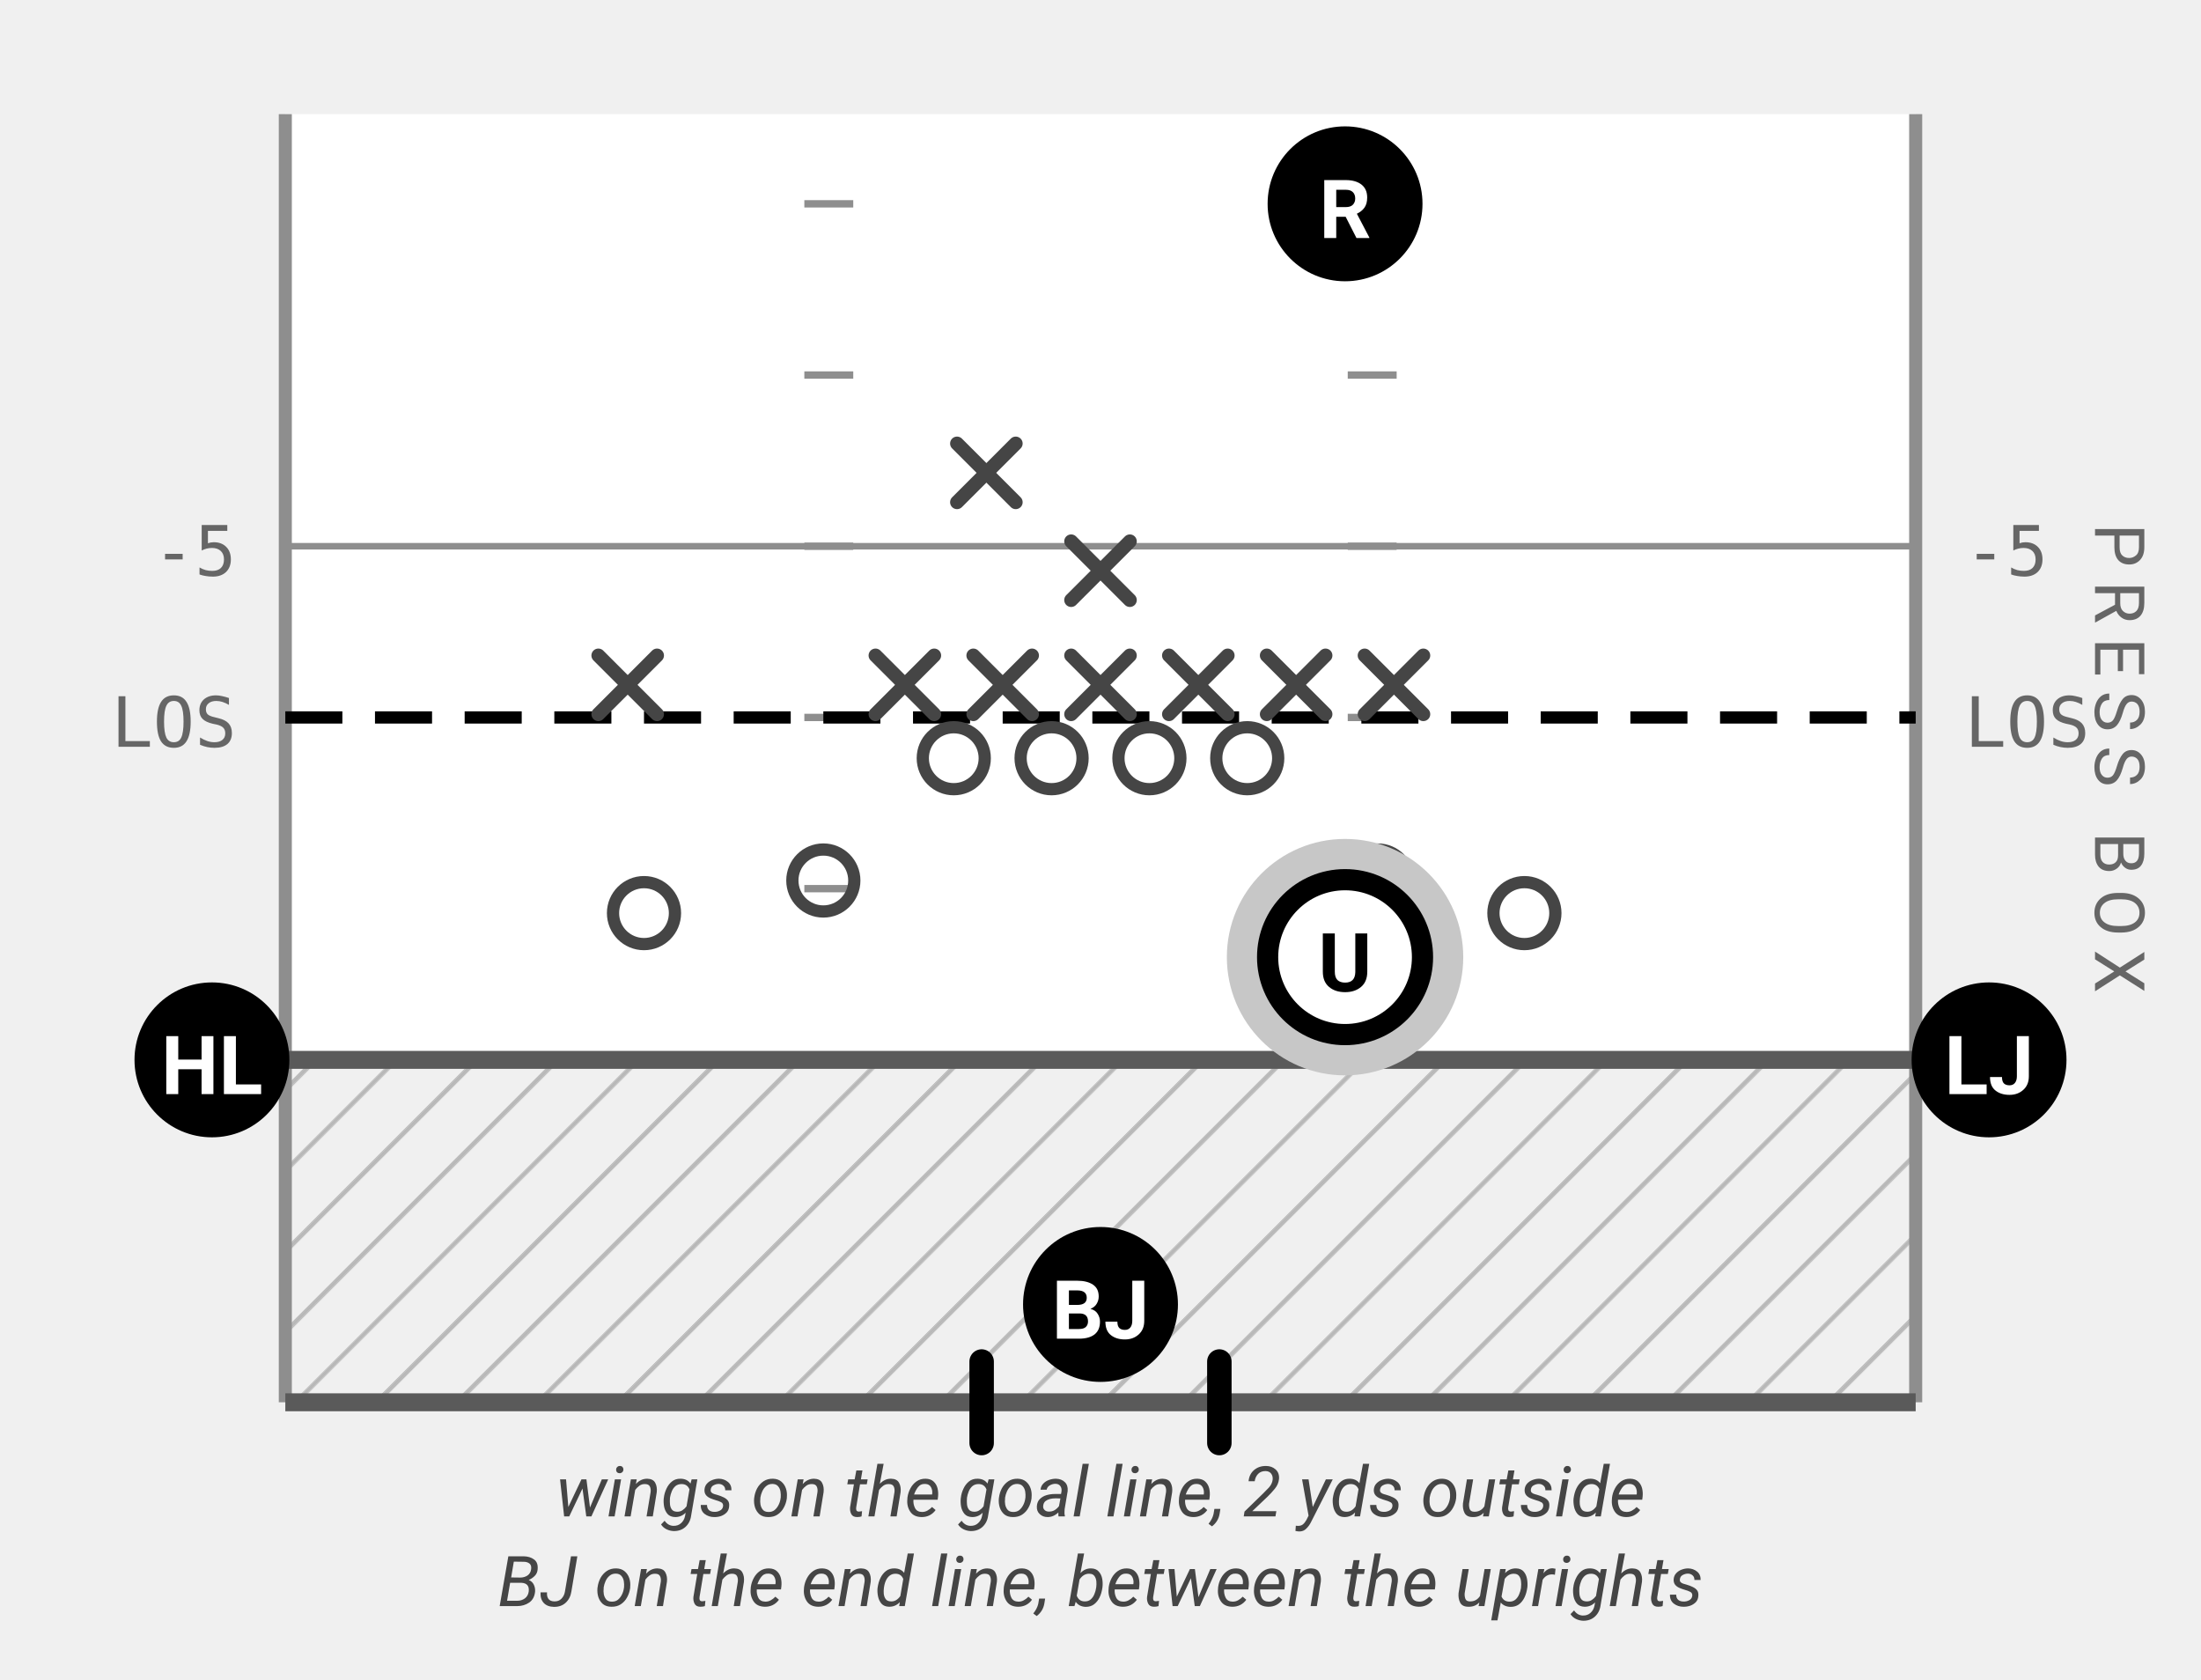
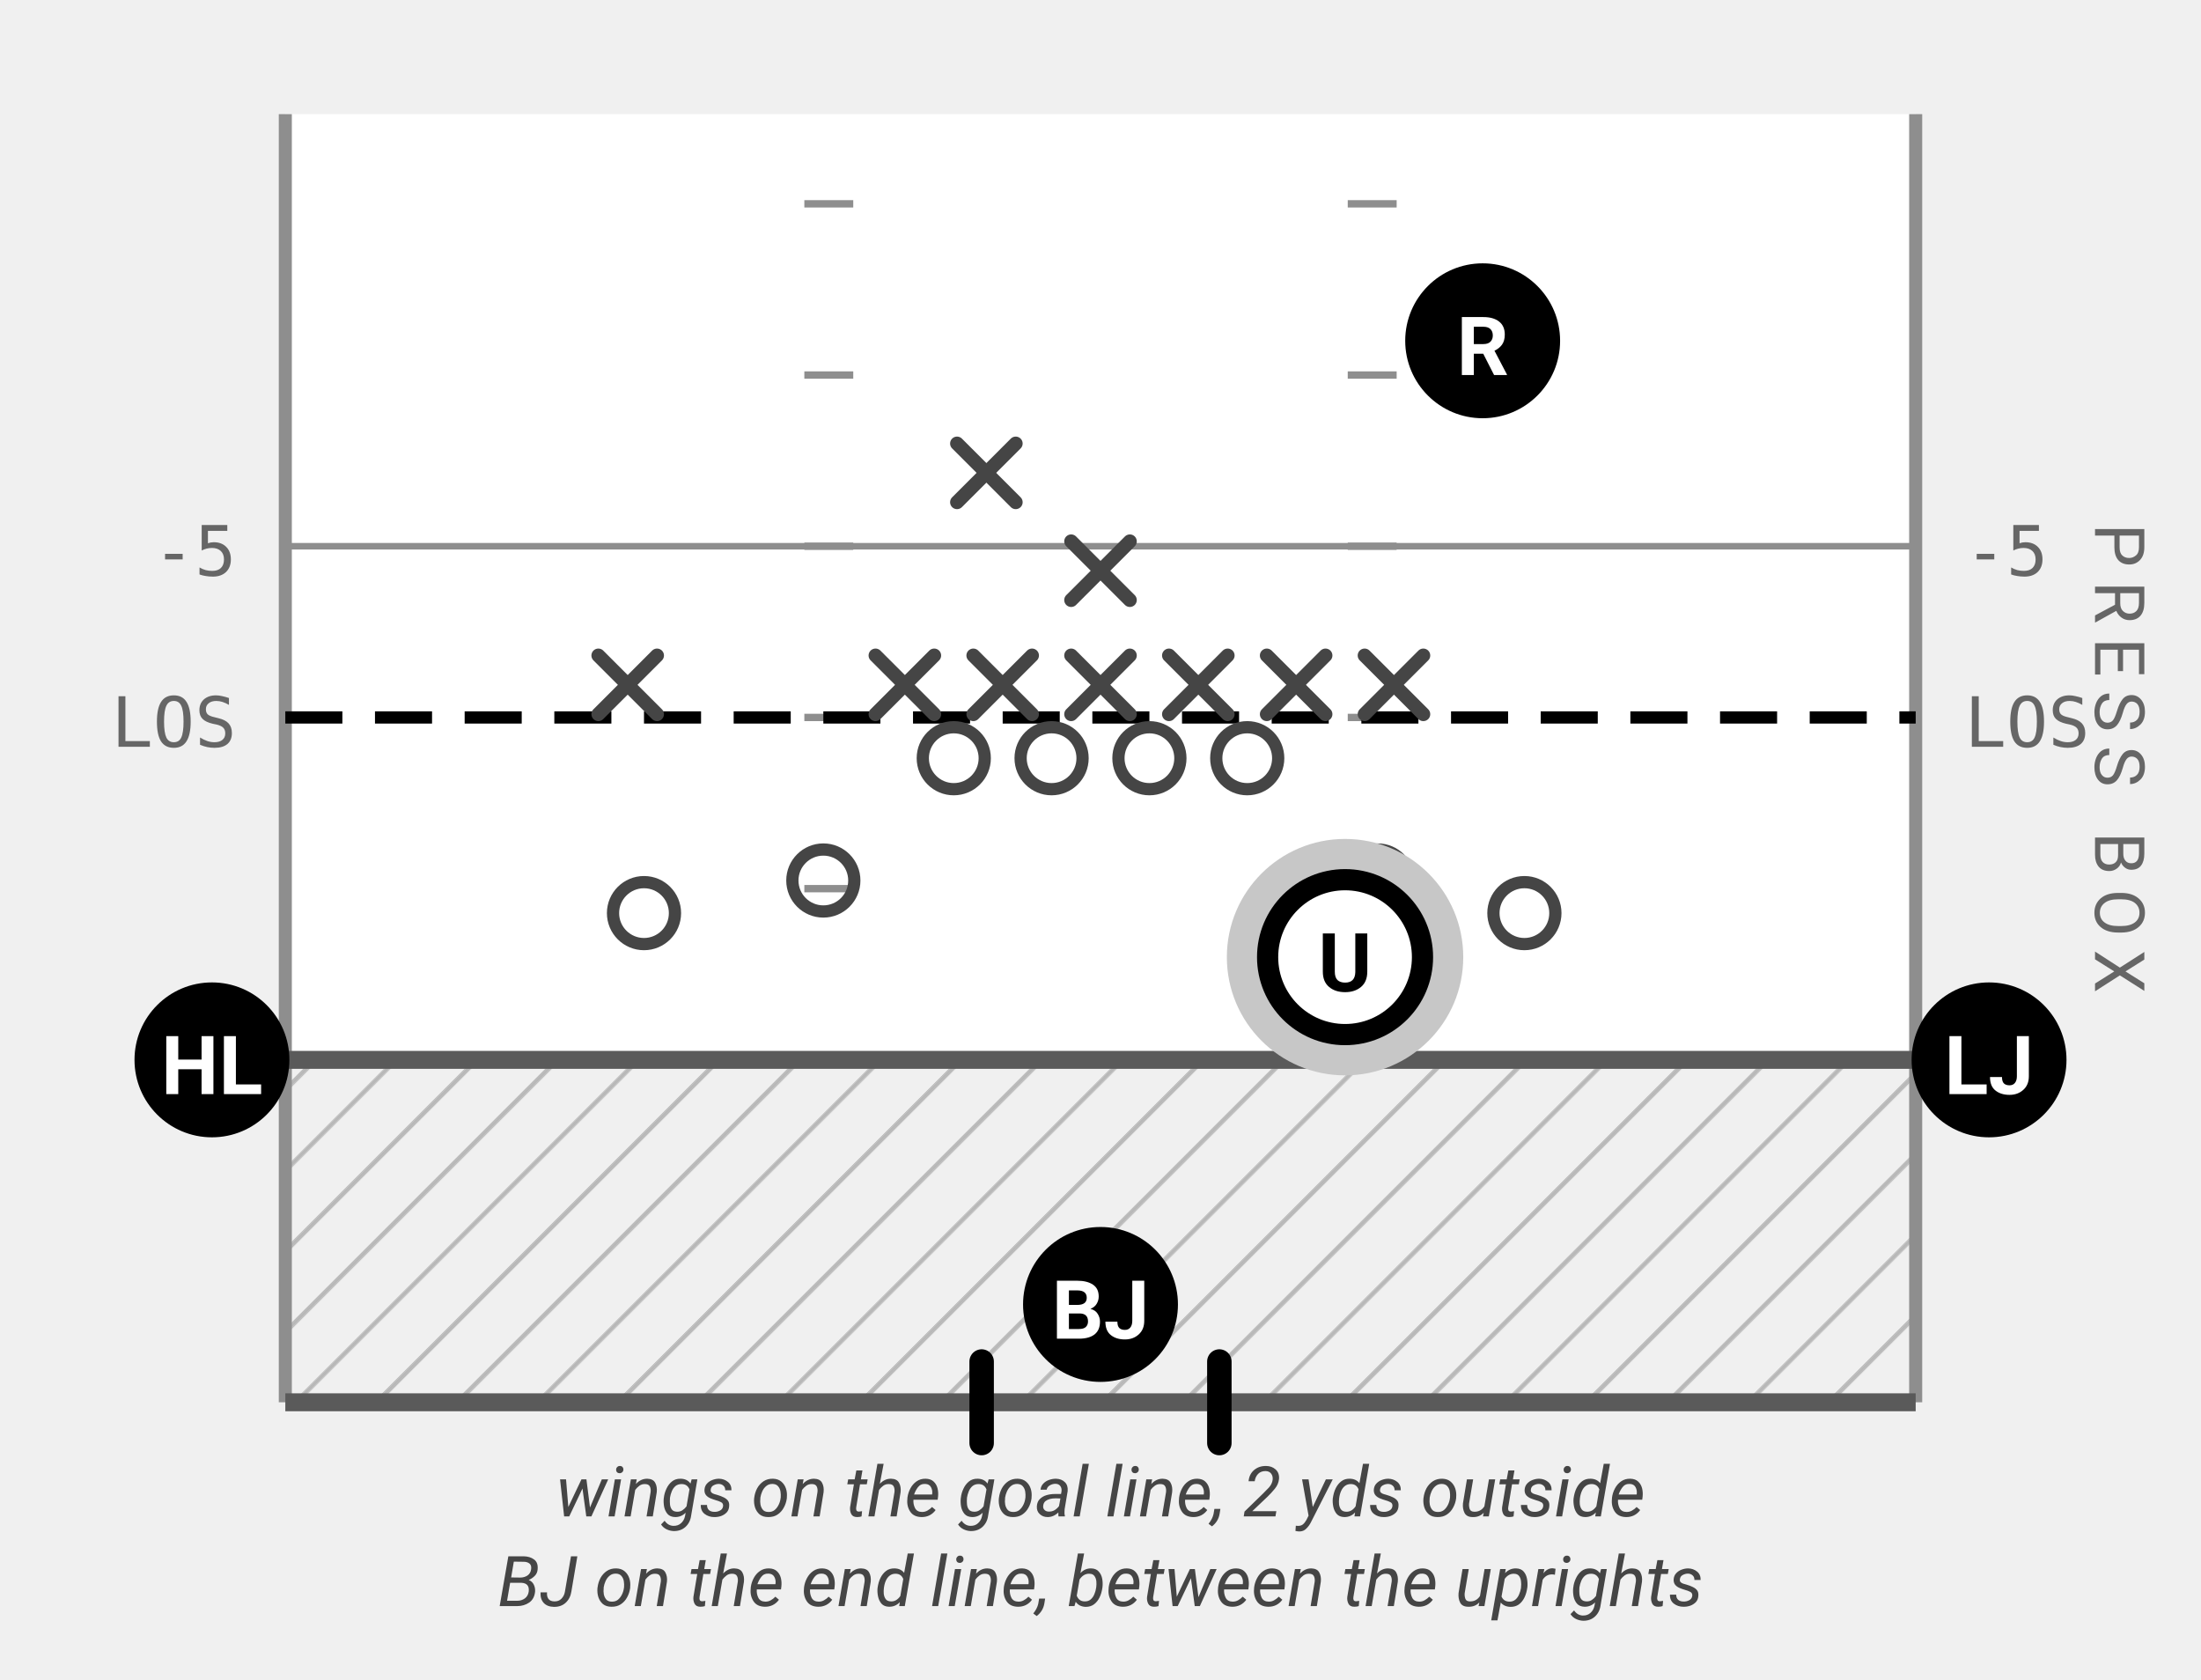
<svg xmlns="http://www.w3.org/2000/svg" viewBox="0 0 270 206" role="img" aria-label="Goal line — Umpire position, crew of 5">
  <style>svg{font-family:system-ui,-apple-system,"Segoe UI",Roboto,"Helvetica Neue",Arial,sans-serif}
.turf{fill:#FFFFFF}
.ez{fill:url(#hz)}
.hl{stroke:#B8B8B8;stroke-width:1.15}
.sl{stroke:#8E8E8E;stroke-width:1.6;fill:none}
.yl{stroke:#8E8E8E;stroke-width:.8;fill:none}
.gl{stroke:#5A5A5A;stroke-width:2.2;fill:none}
.rl{stroke:#000000;stroke-width:1.5;stroke-dasharray:7 4;fill:none}
.hash{stroke:#8E8E8E;stroke-width:.9}
.post{stroke:#000000;stroke-width:3;fill:none;stroke-linecap:round}
.ylab{font-family:ui-monospace,Menlo,Consolas,monospace;font-size:8.5px;fill:#666666}
.ylab.end{text-anchor:end}
.ylab.start{text-anchor:start}
.pb{font-size:8.5px;letter-spacing:.2em;fill:#666666;text-anchor:middle;text-transform:uppercase}
.kp line{stroke:#454545;stroke-width:1.7;stroke-linecap:round}
.rp{fill:none;stroke:#454545;stroke-width:1.5}
.hat-b{fill:#000000}
.hat-w{fill:#FFFFFF;stroke:#000000;stroke-width:2.6}
.halo{fill:#C7C7C7}
.mk{font-size:10px;font-weight:600;text-anchor:middle}
.mk-l{fill:#FFFFFF}
.mk-d{fill:#000000}
.mv{stroke:#000000;stroke-width:1.7;fill:none;stroke-dasharray:.1 4.4;stroke-linecap:round}
.arh{fill:#000000}
.mvlab{font-size:8.4px;fill:#454545;text-anchor:middle;font-style:italic}
.note{font-size:8.6px;fill:#454545;font-style:italic}
.note.middle{text-anchor:middle}
.note.start{text-anchor:start}
.note.end{text-anchor:end}
.flagk{fill:#000000}
.flagt{stroke:#000000;stroke-width:1.4;stroke-linecap:round}</style>
  <defs>
    <pattern id="hz" width="7" height="7" patternUnits="userSpaceOnUse" patternTransform="rotate(45)">
      <line x1="0" y1="0" x2="0" y2="7" class="hl" />
    </pattern>
    <marker id="ar" viewBox="0 0 10 10" refX="8" refY="5" markerWidth="5" markerHeight="5" orient="auto-start-reverse">
      <path d="M0,1 L9,5 L0,9 z" class="arh" />
    </marker>
  </defs>
  <rect x="35" y="14" width="200" height="116" class="turf" />
  <rect x="35" y="130" width="200" height="42" class="ez" />
  <line x1="98.67" y1="25" x2="104.67" y2="25" class="hash" />
  <line x1="165.33" y1="25" x2="171.33" y2="25" class="hash" />
  <line x1="98.67" y1="46" x2="104.67" y2="46" class="hash" />
  <line x1="165.33" y1="46" x2="171.33" y2="46" class="hash" />
  <line x1="98.67" y1="67" x2="104.67" y2="67" class="hash" />
  <line x1="165.33" y1="67" x2="171.33" y2="67" class="hash" />
  <line x1="98.67" y1="88" x2="104.67" y2="88" class="hash" />
  <line x1="165.33" y1="88" x2="171.33" y2="88" class="hash" />
  <line x1="98.67" y1="109" x2="104.67" y2="109" class="hash" />
  <line x1="165.33" y1="109" x2="171.33" y2="109" class="hash" />
  <line x1="98.67" y1="130" x2="104.67" y2="130" class="hash" />
  <line x1="165.33" y1="130" x2="171.33" y2="130" class="hash" />
  <line x1="35" y1="14" x2="35" y2="172" class="sl" />
  <line x1="235" y1="14" x2="235" y2="172" class="sl" />
  <line x1="35" y1="67" x2="235" y2="67" class="yl" />
  <text x="29" y="70.6" class="ylab end">-5</text>
  <text x="241" y="70.6" class="ylab start">-5</text>
  <line x1="35" y1="88" x2="235" y2="88" class="rl" />
  <text x="29" y="91.6" class="ylab end">LOS</text>
  <text x="241" y="91.6" class="ylab start">LOS</text>
  <line x1="35" y1="130" x2="235" y2="130" class="gl" />
  <text x="29" y="133.6" class="ylab end">G</text>
  <text x="241" y="133.6" class="ylab start">G</text>
  <line x1="35" y1="172" x2="235" y2="172" class="gl" />
  <line x1="120.42" y1="167" x2="120.42" y2="177" class="post" />
  <line x1="149.58" y1="167" x2="149.58" y2="177" class="post" />
  <text x="257" y="93" class="pb" transform="rotate(90 257 93)">PRESS BOX</text>
  <g class="kp">
    <line x1="107.4" y1="80.4" x2="114.6" y2="87.6" />
    <line x1="107.4" y1="87.6" x2="114.6" y2="80.4" />
  </g>
  <g class="kp">
    <line x1="119.4" y1="80.4" x2="126.6" y2="87.6" />
    <line x1="119.4" y1="87.6" x2="126.6" y2="80.4" />
  </g>
  <g class="kp">
    <line x1="131.4" y1="80.4" x2="138.6" y2="87.6" />
    <line x1="131.4" y1="87.6" x2="138.6" y2="80.4" />
  </g>
  <g class="kp">
    <line x1="143.4" y1="80.4" x2="150.6" y2="87.6" />
    <line x1="143.4" y1="87.6" x2="150.6" y2="80.4" />
  </g>
  <g class="kp">
    <line x1="155.4" y1="80.4" x2="162.6" y2="87.6" />
    <line x1="155.4" y1="87.6" x2="162.6" y2="80.4" />
  </g>
  <g class="kp">
    <line x1="167.4" y1="80.4" x2="174.6" y2="87.6" />
    <line x1="167.4" y1="87.6" x2="174.6" y2="80.4" />
  </g>
  <g class="kp">
    <line x1="73.4" y1="80.4" x2="80.6" y2="87.6" />
    <line x1="73.4" y1="87.6" x2="80.6" y2="80.4" />
  </g>
  <g class="kp">
    <line x1="131.4" y1="66.4" x2="138.6" y2="73.6" />
    <line x1="131.4" y1="73.6" x2="138.6" y2="66.4" />
  </g>
  <g class="kp">
    <line x1="117.4" y1="54.4" x2="124.6" y2="61.6" />
    <line x1="117.4" y1="61.6" x2="124.6" y2="54.4" />
  </g>
  <circle cx="117" cy="93" r="3.8" class="rp" />
  <circle cx="129" cy="93" r="3.8" class="rp" />
  <circle cx="141" cy="93" r="3.8" class="rp" />
  <circle cx="153" cy="93" r="3.8" class="rp" />
  <circle cx="101" cy="108" r="3.8" class="rp" />
  <circle cx="169" cy="108" r="3.8" class="rp" />
  <circle cx="79" cy="112" r="3.8" class="rp" />
  <circle cx="187" cy="112" r="3.8" class="rp" />
  <g>
-     <circle cx="165" cy="25" r="9.5" class="hat-b" />
-     <text x="165" y="29.2" class="mk mk-l">R</text>
+     <circle cx="181.88" cy="41.8" r="9.5" class="hat-b" />
+     <text x="181.88" y="46" class="mk mk-l">R</text>
  </g>
  <g class="you">
    <circle cx="165" cy="117.4" r="14.5" class="halo" />
    <circle cx="165" cy="117.4" r="9.5" class="hat-w" />
    <text x="165" y="121.6" class="mk mk-d">U</text>
  </g>
  <g>
    <circle cx="26" cy="130" r="9.5" class="hat-b" />
    <text x="26" y="134.2" class="mk mk-l">HL</text>
  </g>
  <g>
    <circle cx="244" cy="130" r="9.5" class="hat-b" />
    <text x="244" y="134.2" class="mk mk-l">LJ</text>
  </g>
  <g>
    <circle cx="135" cy="160" r="9.5" class="hat-b" />
    <text x="135" y="164.2" class="mk mk-l">BJ</text>
  </g>
  <text x="135" y="197" class="note middle">BJ on the end line, between the uprights</text>
  <text x="135" y="186" class="note middle">wings on the goal line, 2 yds outside</text>
</svg>
